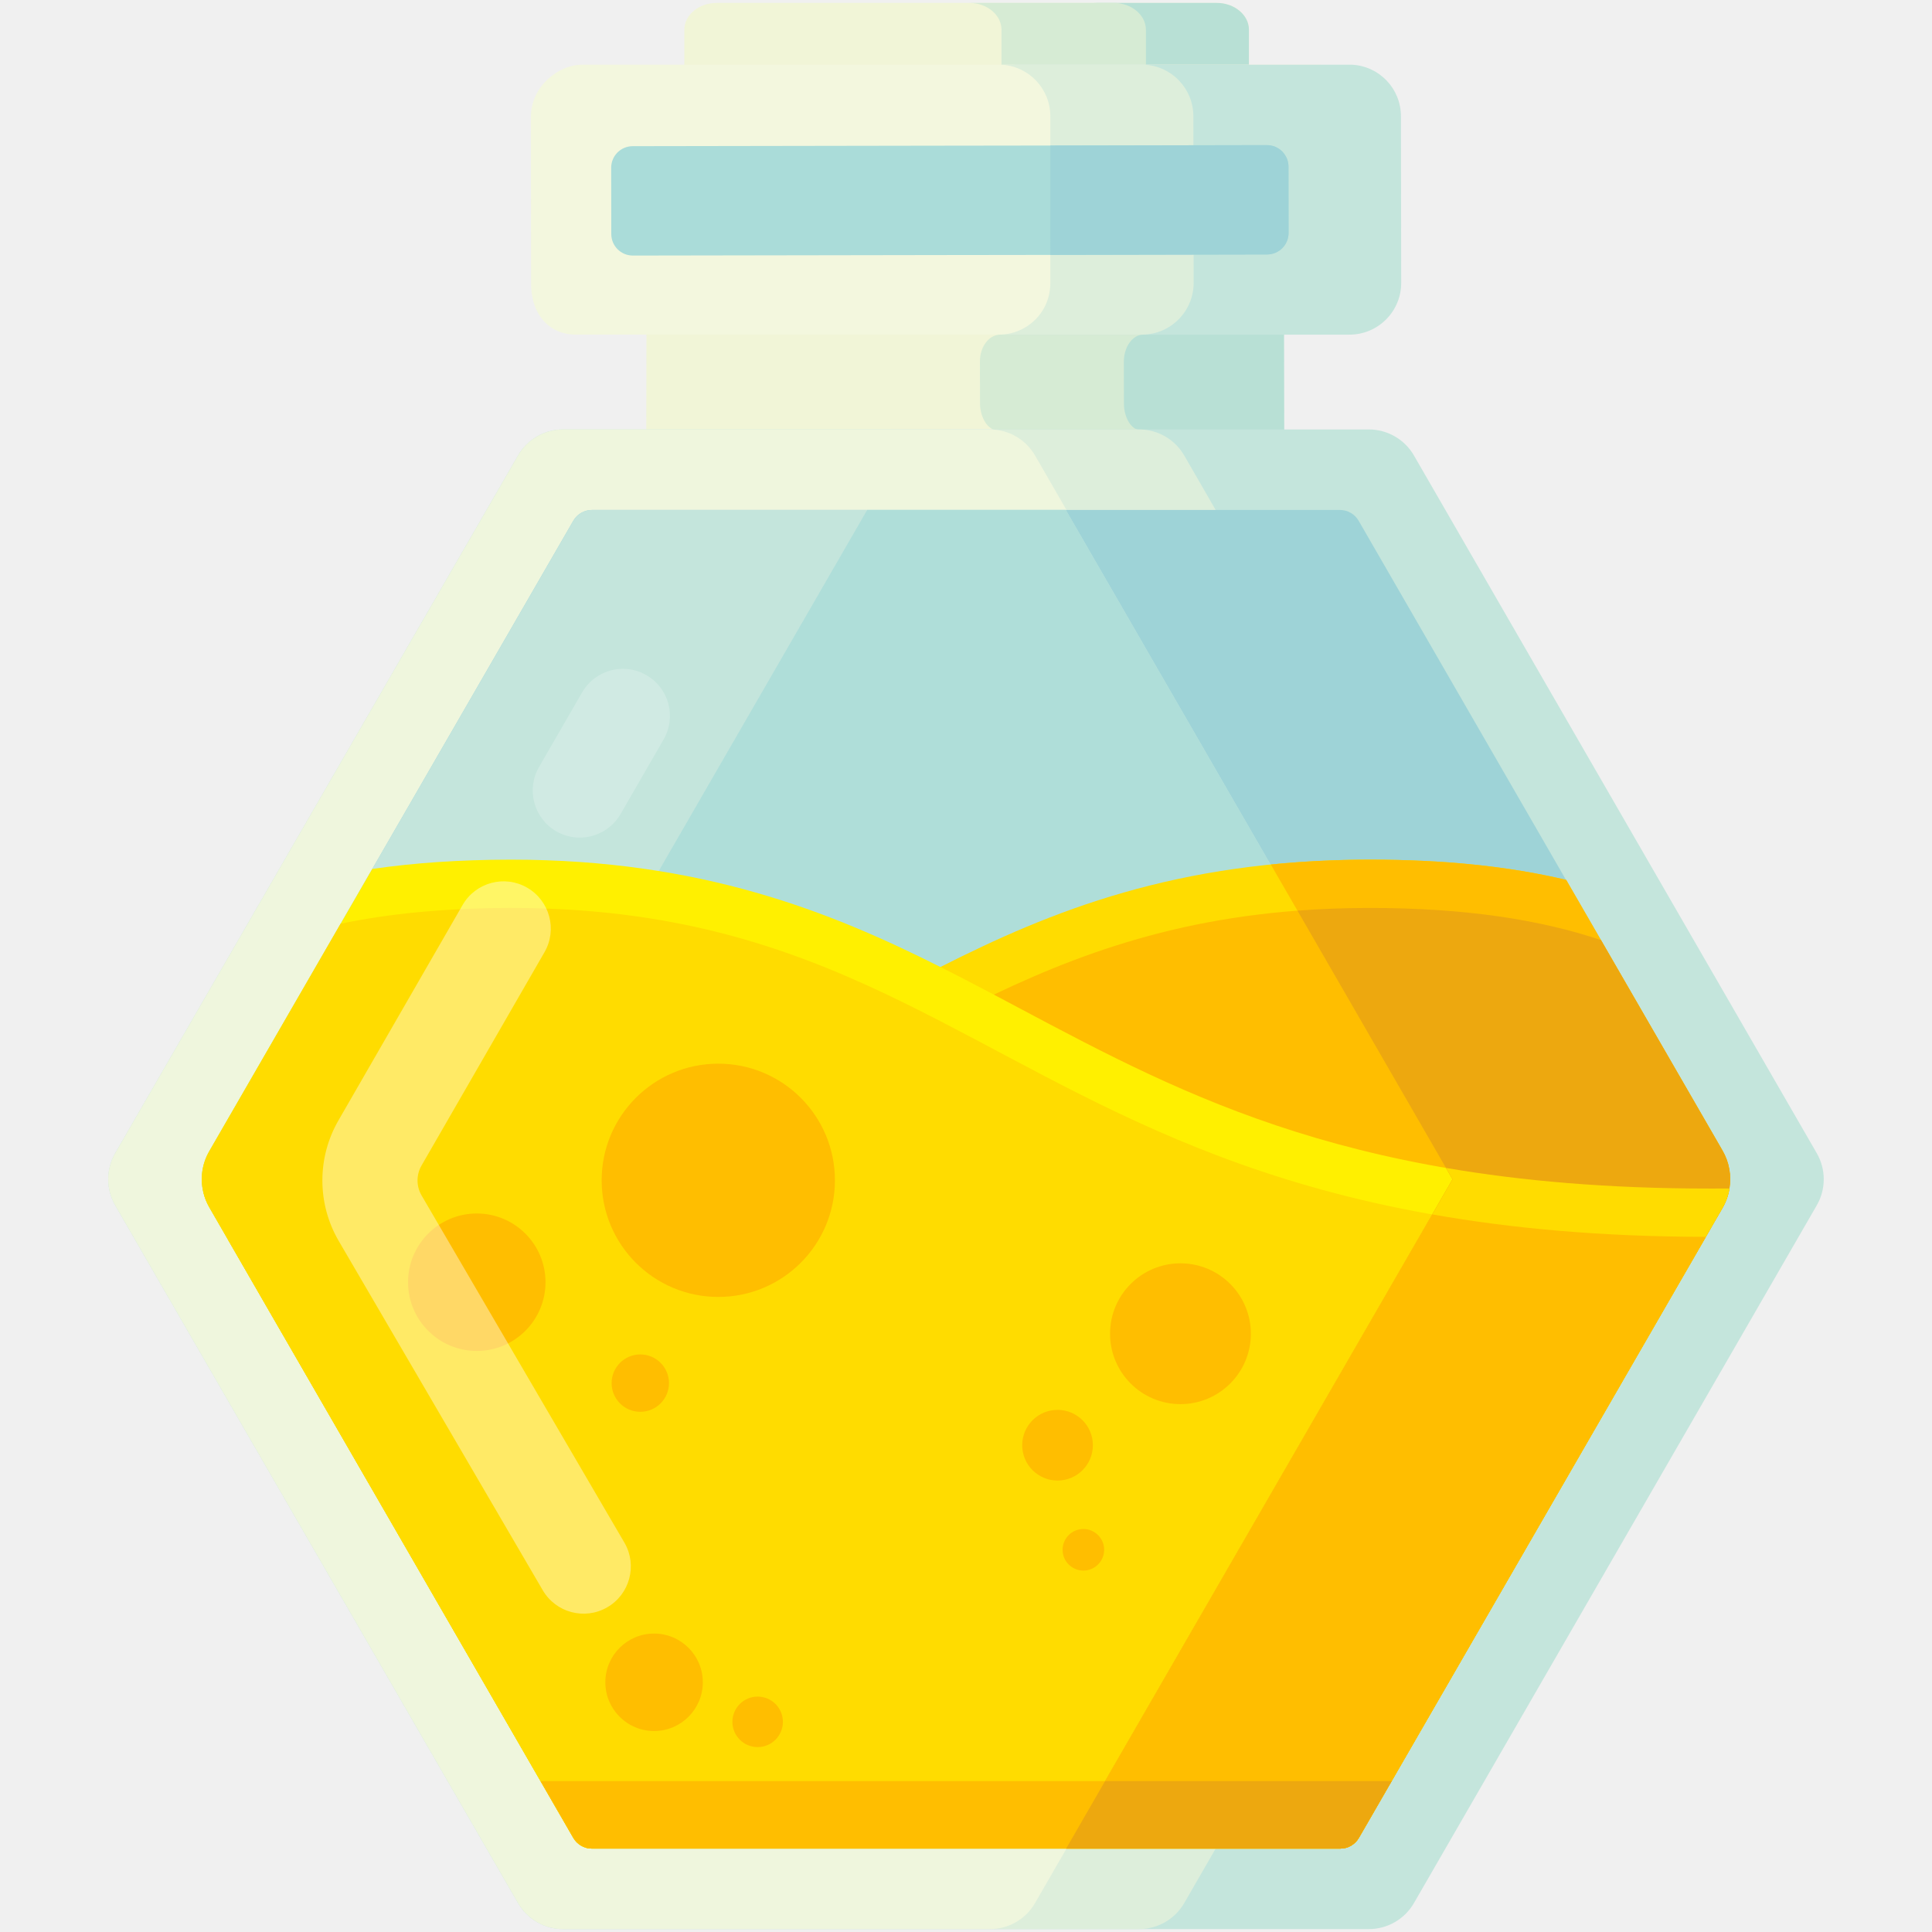
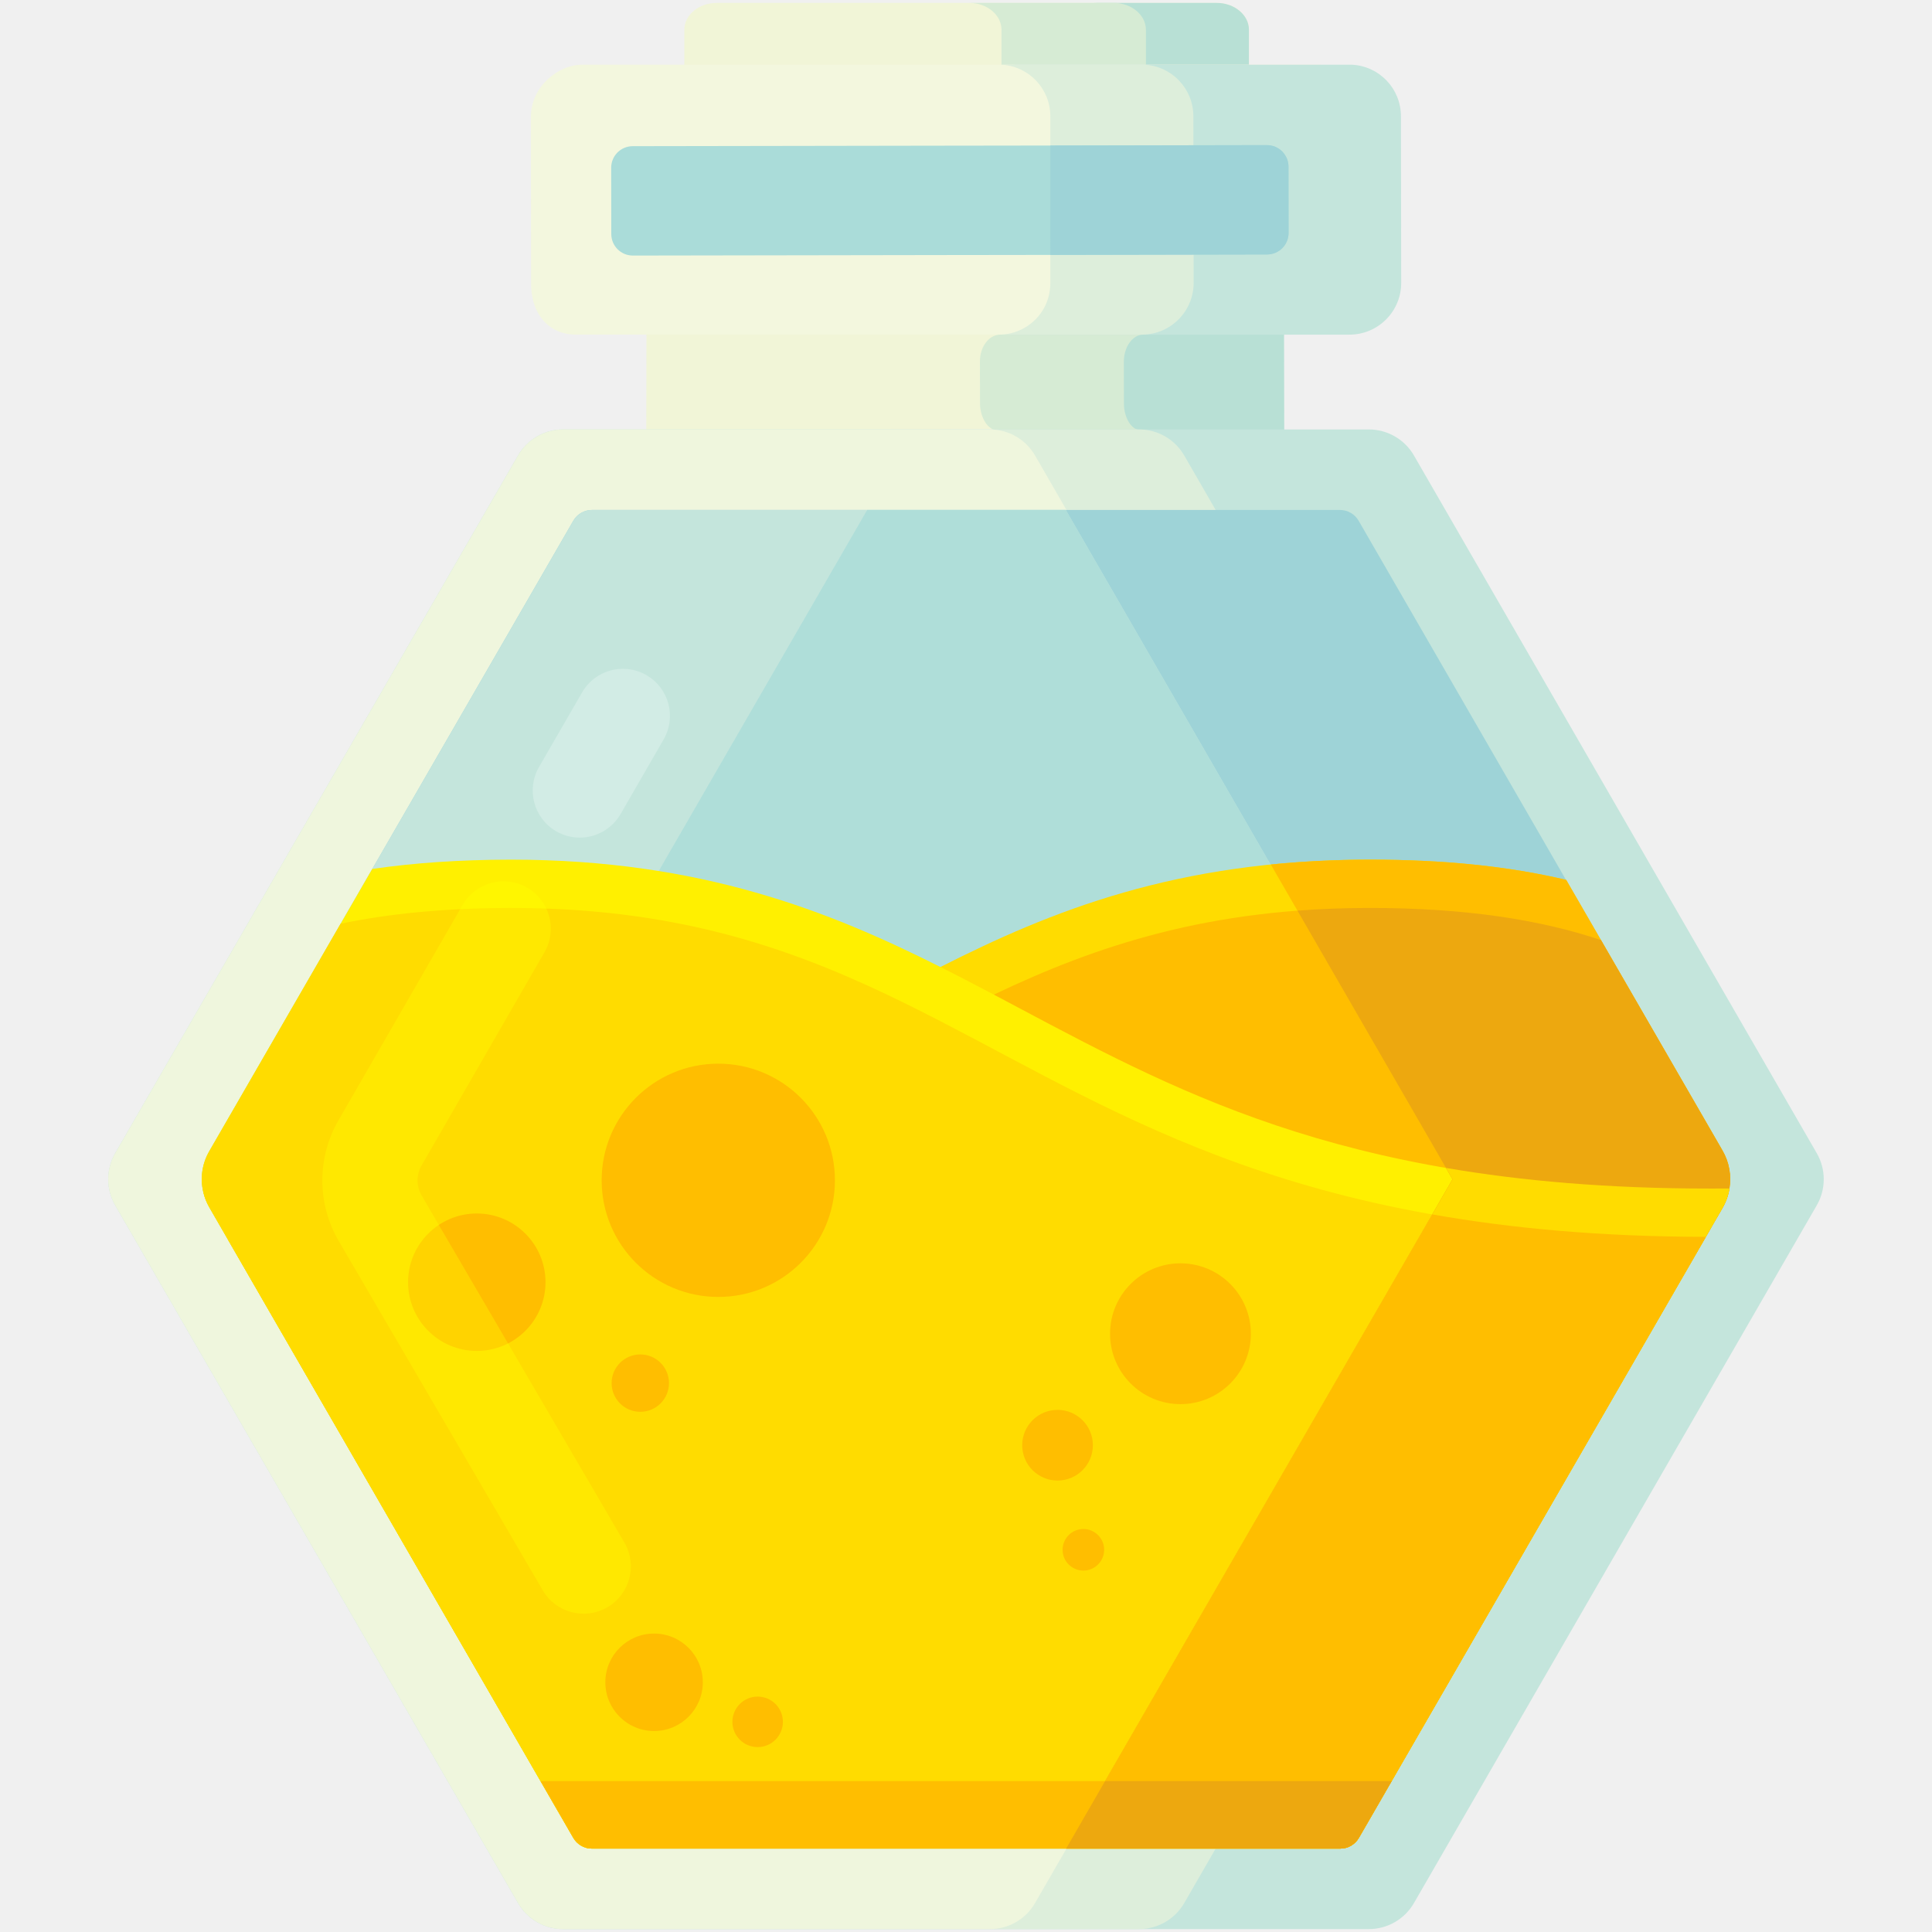
<svg xmlns="http://www.w3.org/2000/svg" version="1.1" id="Layer_1" x="0px" y="0px" viewBox="0 0 600 600" style="enable-background:new 0 0 600 600;" xml:space="preserve">
  <style type="text/css">
	.st0{fill:#F1F5D7;}
	.st1{fill:#D6EBD4;}
	.st2{fill:#B8E0D5;}
	.st3{fill:#F3F7DE;}
	.st4{fill:#C4E5DC;}
	.st5{fill:#DDEEDB;}
	.st6{fill:#AADCD9;}
	.st7{fill:#9ED3D7;}
- 	.st8{opacity:0.81;fill:#F3F7DE;enable-background:new    ;}
- 	.st9{opacity:0.81;fill:#AADCD9;enable-background:new    ;}
+ 	.st8{opacity:0.81;fill:#F3F7DE;}
+ 	.st9{opacity:0.81;fill:#AADCD9;}
	.st10{fill:#FFDC00;}
	.st11{fill:#FFBE00;}
	.st12{fill:#FFF000;}
	.st13{fill:#EDA80F;}
- 	.st14{opacity:0.4;fill:#FFFFFF;enable-background:new    ;}
- 	.st15{opacity:0.2;fill:#FFFFFF;enable-background:new    ;}
+ 	.st14{opacity:0.7;fill:#FFFFFF;mix-blend-mode:soft-light;}
+ 	.st15{opacity:0.5;fill:#FFFFFF;mix-blend-mode:soft-light;}
</style>
  <g>
    <g>
-       <polygon class="st0" points="383.835,133.19 352.155,133.26 301.835,133.37 292.375,133.39     200.705,133.54 200.762,103.908 388.775,103.919   " />
+       <polygon class="st0" points="383.835,133.19 352.155,133.26 301.835,133.37 292.375,133.39    200.705,133.54 200.762,103.908 388.775,103.919   " />
      <path class="st1" d="M381.775,104.065l0.06,29.404l-9.68,0.07l-62.32,0.111    c-3.098,0-5.47-4.098-5.48-8.347l-0.03-13.025    c-0.01-4.672,2.85-8.361,6.39-8.361c0,0,52.931-0.008,53.06-0.008    C363.775,103.972,381.775,104.065,381.775,104.065z" />
      <path class="st2" d="M398.835,133.48l-44.68,0.07c-2.96,0-5.1-4.14-5.11-8.16    l-0.03-13.07c0-4.47,2.638-8.4,6.06-8.4    c0.111,0,43.7-0.01,43.7-0.01L398.835,133.48z" />
    </g>
    <g>
-       <path class="st0" d="M387.868,9.244v21.66c0,4.58-4.5,8.33-10,8.33H222.528    c-5.5,0-10-3.75-10-8.33V9.244c0-4.59,4.5-8.34,10-8.34h155.34    C383.368,0.904,387.868,4.654,387.868,9.244z" />
+       <path class="st0" d="M387.868,9.244v21.66c0,4.58-4.5,8.33-10,8.33h-155.34    c-5.5,0-10-3.75-10-8.33V9.244c0-4.59,4.5-8.34,10-8.34h155.34    C383.368,0.904,387.868,4.654,387.868,9.244z" />
      <path class="st2" d="M387.868,9.244v21.66c0,4.58-4.5,8.33-10,8.33h-37.132    c-5.5,0-10-3.75-10-8.33V9.244c0-4.59,4.5-8.34,10-8.34h37.132    C383.368,0.904,387.868,4.654,387.868,9.244z" />
      <path class="st1" d="M355.87,9.241v21.66c0,4.58-4.5,8.33-10,8.33h-44.84c5.5,0,10-3.75,10-8.33    V9.241c0-4.59-4.5-8.34-10-8.34h44.84    C351.37,0.901,355.87,4.651,355.87,9.241z" />
      <path class="st3" d="M425.16,87.806c0.01,4.3-1.66,8.35-4.69,11.39    c-3.03,3.04-7.07,4.72-11.37,4.73H178.91    c-2.97,0-5.53-0.77-7.61-2.14c-1.44-0.94-2.65-2.16-3.61-3.61    c-1.8-2.68-2.75-6.12-2.76-9.93l-0.08-51.7    c-0.01-4.18,1.56-8.11,4.44-11.11c0.08-0.09,0.16-0.18,0.25-0.27    c0.13-0.13,0.26-0.26,0.4-0.38l0.18-0.18    c2.95-2.73,6.75-4.51,10.78-4.52h228.84    c8.6,0.38,15.32,7.42,15.33,16.02L425.16,87.806z" />
-       <path class="st4" d="M435.155,87.81c0.01,4.3-1.66,8.35-4.69,11.39    c-3.03,3.04-7.07,4.72-11.37,4.73H313.675    c0.31,0,0.62-0.01,0.93-0.03h0.04c0.31-0.02,0.61-0.04,0.91-0.09    c0.01,0.01,0.03,0.01,0.04,0c3.57-0.43,6.88-2.03,9.45-4.61    c3.03-3.04,4.7-7.09,4.69-11.39l-0.01-8.57v-0.08l-0.06-33.88v-0.09    l-0.01-9.08c-0.01-8.6-6.74-15.64-15.34-16.02h105.42    c8.6,0.38,15.33,7.42,15.34,16.02L435.155,87.81z" />
+       <path class="st4" d="M435.155,87.81c0.01,4.3-1.66,8.35-4.69,11.39    c-3.03,3.04-7.07,4.72-11.37,4.73H313.675    c0.31,0,0.62-0.01,0.93-0.03h0.04c0.31-0.02,0.61-0.04,0.91-0.09    c0.01,0.01,0.03,0.01,0.04,0c3.57-0.43,6.88-2.03,9.45-4.61    c3.03-3.04,4.7-7.09,4.69-11.39l-0.01-8.57v-0.08l-0.06-33.88V45.19    l-0.01-9.08c-0.01-8.6-6.74-15.64-15.34-16.02h105.42    c8.6,0.38,15.33,7.42,15.34,16.02L435.155,87.81z" />
      <path class="st5" d="M370.694,87.805c0.01,4.3-1.66,8.35-4.69,11.39    s-7.07,4.72-11.37,4.73h-44.422c4.3-0.01,8.34-1.69,11.37-4.73    s4.62-7.09,4.61-11.39V36.105c-0.01-8.6-6.74-15.64-15.34-16.02h44.422    c8.6,0.38,15.33,7.42,15.34,16.02L370.694,87.805z" />
      <path class="st6" d="M400.18,72.335c0,3.69-2.98,6.69-6.68,6.7l-67.3,0.13    l-21.45,0.03h-2.85l-105.36,0.17c-3.7,0.01-6.69-2.98-6.7-6.68    l-0.03-20.59c-0.01-3.69,2.98-6.69,6.67-6.7l93.47-0.15l14.8-0.02    l21.45-0.03l67.25-0.13c2.58-0.01,4.82,1.45,5.93,3.59    c0.1,0.18,0.19,0.37,0.27,0.57c0.08,0.17,0.14,0.34,0.2,0.53    c0.19,0.63,0.3,1.3,0.3,1.99L400.18,72.335z" />
      <path class="st7" d="M400.18,72.335c0,3.69-2.98,6.69-6.68,6.7l-67.306,0.13    l-0.003-33.97l67.259-0.13c2.58-0.01,4.82,1.45,5.93,3.59    c0.1,0.18,0.19,0.37,0.27,0.57c0.08,0.17,0.14,0.34,0.2,0.53    c0.19,0.63,0.3,1.3,0.3,1.99L400.18,72.335z" />
    </g>
    <path class="st4" d="M564.215,374.32L439.115,591.01c-2.89,5-8.23,8.09-14.01,8.09   H174.895c-5.78,0-11.12-3.09-14.01-8.09L35.785,374.32   c-2.89-5.01-2.89-11.17,0-16.18l125.1-216.68   c2.89-5.01,8.23-8.09,14.01-8.09h250.21   c5.78,0,11.12,3.08,14.01,8.09l125.1,216.68   C567.105,363.149,567.105,369.309,564.215,374.32z" />
    <path class="st5" d="M492.885,374.32L367.775,591.01c-2.89,5-8.23,8.09-14.01,8.09   H174.895c-5.78,0-11.12-3.09-14.01-8.09L35.785,374.32   c-2.89-5.01-2.89-11.17,0-16.18l125.1-216.68   c2.89-5.01,8.23-8.09,14.01-8.09h178.87c5.78,0,11.12,3.08,14.01,8.09   l125.11,216.68C495.775,363.149,495.775,369.309,492.885,374.32z" />
    <path class="st8" d="M446.555,374.32L321.445,591.01c-2.89,5-8.23,8.09-14.01,8.09   H174.895c-5.78,0-11.12-3.09-14.01-8.09L35.785,374.32   c-2.89-5.01-2.89-11.17,0-16.18l125.1-216.68   c2.89-5.01,8.23-8.09,14.01-8.09h132.54c5.78,0,11.12,3.08,14.01,8.09   l125.11,216.68C449.445,363.149,449.445,369.309,446.555,374.32z" />
    <path class="st7" d="M537.02,369.103c-0.33,2.09-1.05,4.14-2.14,6.03l-3.11,5.37   v0.01l-2.07,3.6l-6.96,12.05l-7.99,13.84l-92.81,160.75   c-1.2,2.07-3.41,3.35-5.8,3.35H183.85c-2.39,0-4.6-1.28-5.8-3.35   L84.149,408.103l-7.93-13.75l-5.41-9.37l-5.82-10.08   c-0.86-1.49-1.48-3.09-1.86-4.72c-1-4.23-0.39-8.75,1.85-12.63   l40.81-70.68l3.47-6l6.35-11.01l2.43-4.2l60.01-103.95   c1.2-2.07,3.41-3.34,5.8-3.34h232.29c2.39,0,4.6,1.27,5.8,3.35   l60.19,104.25l4.2,7.28l4.74,8.2l6.06,10.5l34.6,59.92l3.15,5.46   C536.969,360.943,537.679,365.103,537.02,369.103z" />
    <path class="st4" d="M451.015,366.23L331.005,574.099H184.435   c-2.754,0-5.299-1.469-6.676-3.854L65.415,375.653   c-3.366-5.831-3.366-13.015,0-18.846l112.63-195.077   c1.2-2.079,3.419-3.36,5.819-3.36H331.005L451.015,366.23z" />
-     <polygon class="st9" points="451.015,366.23 444.835,376.93 437.195,390.169 331.005,574.099    269.315,574.099 161.125,386.71 153.515,373.53 149.305,366.23 195.025,287.04    202.935,273.34 269.315,158.369 331.005,158.369 396.205,271.3 404.205,285.149  " />
+     <polygon class="st9" points="451.015,366.23 444.835,376.93 437.195,390.169 331.005,574.099   269.315,574.099 161.125,386.71 153.515,373.53 149.305,366.23 195.025,287.04   202.935,273.34 269.315,158.369 331.005,158.369 396.205,271.3 404.205,285.149  " />
    <path class="st10" d="M537.02,369.103c-0.33,2.09-1.05,4.14-2.14,6.03l-3.11,5.37   v0.01l-2.07,3.6l-6.96,12.05l-7.99,13.84l-92.81,160.75   c-1.2,2.07-3.41,3.35-5.8,3.35H183.85c-2.39,0-4.6-1.28-5.8-3.35   L84.149,408.103l-7.93-13.75l-5.41-9.37l-5.82-10.08   c-0.86-1.49-1.48-3.09-1.86-4.72   c101.84-2.06,153.38-29.67,203.29-56.41   c3.05-1.63,6.09-3.26,9.12-4.86c1.04-0.56,2.08-1.11,3.11-1.66   l3.29-1.74h0.02c1.07-0.56,2.14-1.12,3.22-1.67   c2.27-1.18,4.56-2.36,6.88-3.53c34.16-17.3,73.29-33.25,132.82-33.34   h0.62c22.89,0,42.99,2.05,60.83,6.28l4.74,8.2l6.06,10.5l34.6,59.92   l3.15,5.46C536.969,360.943,537.679,365.103,537.02,369.103z" />
-     <path class="st11" d="M537.02,369.103c-0.33,2.09-1.05,4.14-2.14,6.03l-3.11,5.37   v0.01l-2.07,3.6l-6.96,12.05l-7.99,13.84l-92.81,160.75   c-1.2,2.07-3.41,3.35-5.8,3.35H183.85c-2.39,0-4.6-1.28-5.8-3.35   L84.149,408.103l-7.93-13.75l-5.41-9.37   c109.09-3.62,162.4-36.76,214.85-64.47h0.01   c2.14-1.13,4.27-2.25,6.41-3.36c5.48-2.85,10.98-5.62,16.56-8.27   c32.16-15.32,66.9-26.83,116.26-26.91c30.4-0.05,53.74,3.78,72.23,9.98   l34.6,59.92l3.15,5.46C536.969,360.943,537.679,365.103,537.02,369.103z" />
+     <path class="st11" d="M537.02,369.103c-0.33,2.09-1.05,4.14-2.14,6.03l-3.11,5.37   v0.01l-2.07,3.6l-6.96,12.05l-7.99,13.84l-92.81,160.75   c-1.2,2.07-3.41,3.35-5.8,3.35H183.85c-2.39,0-4.6-1.28-5.8-3.35   L84.149,408.103l-7.93-13.75l-5.41-9.37   c109.09-3.62,162.4-36.76,214.85-64.47h0.01   c2.14-1.13,4.27-2.25,6.41-3.36c5.48-2.85,10.98-5.62,16.56-8.27   c32.16-15.32,66.9-26.83,116.26-26.91   c30.4-0.05,53.74,3.78,72.23,9.98l34.6,59.92l3.15,5.46   C536.969,360.943,537.679,365.103,537.02,369.103z" />
    <path class="st12" d="M537.02,369.103c-0.33,2.09-1.05,4.14-2.14,6.03l-3.11,5.37   v0.01l-2.07,3.6l-6.96,12.05l-7.99,13.84l-92.81,160.75   c-1.2,2.07-3.41,3.35-5.8,3.35H183.85c-2.39,0-4.6-1.28-5.8-3.35   L84.149,408.103l-7.93-13.75l-5.41-9.37l-5.82-10.08   c-0.86-1.49-1.48-3.09-1.86-4.72c-1-4.23-0.39-8.75,1.85-12.63   l40.81-70.68l3.47-6l6.35-11.01c13.07-1.91,27.24-2.86,42.69-2.89   h0.49c58.75,0,98.78,16,133.27,33.34c0.12,0.06,0.24,0.12,0.36,0.18   c2.18,1.1,4.35,2.21,6.52,3.32c3.23,1.67,6.48,3.37,9.7,5.07   c2.79,1.48,5.57,2.96,8.3,4.41   c51.65,27.44,105.06,55.82,213.79,55.82h1.03L537.02,369.103z" />
-     <path class="st10" d="M529.7,384.113l-6.96,12.05l-7.99,13.84L432.109,553.143   l-10.17,17.61c-1.2,2.07-3.41,3.35-5.8,3.35H183.85   c-2.39,0-4.6-1.28-5.8-3.35l-10.17-17.61L84.149,408.103l-7.93-13.75   l-5.41-9.37l-5.82-10.08c-0.86-1.49-1.48-3.09-1.86-4.72   c-1-4.23-0.39-8.75,1.85-12.63l40.81-70.68   c14.75-3.08,32.04-4.86,52.54-4.9c49.8-0.07,84.76,11.52,117.21,26.94   c3.4,1.62,6.77,3.28,10.13,4.97c2.14,1.08,4.27,2.17,6.41,3.27   C349.16,346.603,404.95,383.913,529.7,384.113z" />
+     <path class="st10" d="M529.7,384.113l-6.96,12.05l-7.99,13.84l-82.64,143.14   l-10.17,17.61c-1.2,2.07-3.41,3.35-5.8,3.35H183.85   c-2.39,0-4.6-1.28-5.8-3.35l-10.17-17.61L84.149,408.103l-7.93-13.75   l-5.41-9.37l-5.82-10.08c-0.86-1.49-1.48-3.09-1.86-4.72   c-1-4.23-0.39-8.75,1.85-12.63l40.81-70.68   c14.75-3.08,32.04-4.86,52.54-4.9c49.8-0.07,84.76,11.52,117.21,26.94   c3.4,1.62,6.77,3.28,10.13,4.97c2.14,1.08,4.27,2.17,6.41,3.27   C349.16,346.603,404.95,383.913,529.7,384.113z" />
    <path class="st11" d="M537.1,369.103c-0.33,2.09-1.05,4.14-2.14,6.03l-3.11,5.37   v0.01l-2.07,3.6l-6.96,12.05l-7.99,13.84l-92.81,160.75   c-1.2,2.07-3.41,3.35-5.8,3.35h-85.13l106.19-183.93l7.52-13.03   l0.12-0.21l6.18-10.7l-2.03-3.52l-44.78-77.56l-1.35-2.34   l-6.65-11.51l-1.63-2.81c9.5-0.97,19.57-1.5,30.3-1.52h0.62   c22.89,0,42.99,2.05,60.83,6.28l4.74,8.2l6.06,10.5l34.6,59.92   l3.15,5.46C537.049,360.943,537.759,365.103,537.1,369.103z" />
    <path class="st13" d="M537.1,369.103c-0.33,2.09-1.05,4.14-2.14,6.03l-3.11,5.37   v0.01l-2.07,3.6l-6.96,12.05l-7.99,13.84l-92.81,160.75   c-1.2,2.07-3.41,3.35-5.8,3.35h-85.13l106.19-183.93l7.52-13.03   l0.12-0.21l6.18-10.7l-2.03-3.52l-44.78-77.56l-1.35-2.34   c7.02-0.54,14.35-0.83,22.04-0.84c30.4-0.05,53.74,3.78,72.23,9.98   l34.6,59.92l3.15,5.46C537.049,360.943,537.759,365.103,537.1,369.103z" />
    <path class="st10" d="M537.1,369.103c-0.33,2.09-1.05,4.14-2.14,6.03l-3.11,5.37   v0.01l-2.07,3.6l-6.96,12.05l-7.99,13.84l-92.81,160.75   c-1.2,2.07-3.41,3.35-5.8,3.35h-85.13l106.19-183.93l7.52-13.03   l0.12-0.21l6.18-10.7l-2.03-3.52c23.49,4.03,50.3,6.4,81.74,6.4   h1.03L537.1,369.103z" />
-     <path class="st11" d="M529.779,384.113l-6.96,12.05l-7.99,13.84l-82.64,143.14   l-10.17,17.61c-1.2,2.07-3.41,3.35-5.8,3.35h-85.13l12.1-20.96   l94.09-162.97l7.52-13.03C469.24,381.473,497.149,384.063,529.779,384.113z" />
+     <path class="st11" d="M529.779,384.113l-6.96,12.05l-7.99,13.84l-82.64,143.14   l-10.17,17.61c-1.2,2.07-3.41,3.35-5.8,3.35h-85.13l12.1-20.96   l94.09-162.97l7.52-13.03C469.24,381.473,497.15,384.063,529.779,384.113z" />
    <circle class="st11" cx="203.128" cy="522.451" r="15.134" />
    <circle class="st11" cx="235.295" cy="534.734" r="7.841" />
    <circle class="st11" cx="198.849" cy="429.54" r="8.911" />
    <circle class="st11" cx="223.072" cy="366.554" r="36.22" />
    <circle class="st11" cx="148.068" cy="398.203" r="21.344" />
-     <path class="st14" d="M188.57,499.172c-7.02,4.06-15.99,1.65-20.05-5.37   l-63.407-108.549c-6.663-11.543-6.663-25.764,0.001-37.306l38.558-66.907   c4.05-7.01,13.03-9.42,20.04-5.37l-0.004,0.003   c7.02,4.05,9.434,13.027,5.384,20.047l-38.184,66.251   c-1.654,2.864-1.654,6.393-0,9.258l63.033,107.894   C198,486.142,195.59,495.122,188.57,499.172z" />
-     <path class="st15" d="M206.099,229.629l-13.38,23.19c-2.61,4.5-7.46,7.31-12.67,7.31   c-2.56,0-5.08-0.68-7.3-1.96c-6.98-4.03-9.38-12.99-5.35-19.97   l13.39-23.18c2.6-4.51,7.45-7.31,12.66-7.31   c2.56,0,5.08,0.68,7.3,1.96c3.38,1.95,5.8,5.1,6.81,8.87   C208.569,222.309,208.049,226.249,206.099,229.629z" />
+     <path class="st14" d="M188.57,499.172c-7.02,4.06-15.99,1.65-20.05-5.37   l-63.407-108.549c-6.663-11.543-6.663-25.764,0.001-37.307l38.558-66.907   c4.05-7.01,13.03-9.42,20.04-5.37l-0.004,0.003   c7.02,4.05,9.434,13.027,5.384,20.047l-38.184,66.251   c-1.654,2.864-1.654,6.393-0,9.258l63.033,107.894   C198,486.142,195.59,495.122,188.57,499.172z" />
+     <path class="st15" d="M206.099,229.629l-13.38,23.19   c-2.61,4.5-7.46,7.31-12.67,7.31c-2.56,0-5.08-0.68-7.3-1.96   c-6.98-4.03-9.38-12.99-5.35-19.97l13.39-23.18   c2.6-4.51,7.45-7.31,12.66-7.31c2.56,0,5.08,0.68,7.3,1.96   c3.38,1.95,5.8,5.1,6.81,8.87   C208.569,222.309,208.049,226.249,206.099,229.629z" />
    <circle class="st11" cx="366.6" cy="414.201" r="21.864" />
    <circle class="st11" cx="328.429" cy="448.823" r="10.974" />
    <circle class="st11" cx="336.45" cy="481.302" r="6.453" />
    <path class="st11" d="M432.109,553.143l-10.17,17.61   c-1.2,2.07-3.41,3.35-5.8,3.35H183.85c-2.39,0-4.6-1.28-5.8-3.35   l-10.17-17.61H432.109z" />
    <path class="st13" d="M432.19,553.143l-10.17,17.61   c-1.2,2.07-3.41,3.35-5.8,3.35h-85.13l12.1-20.96H432.19z" />
  </g>
</svg>
